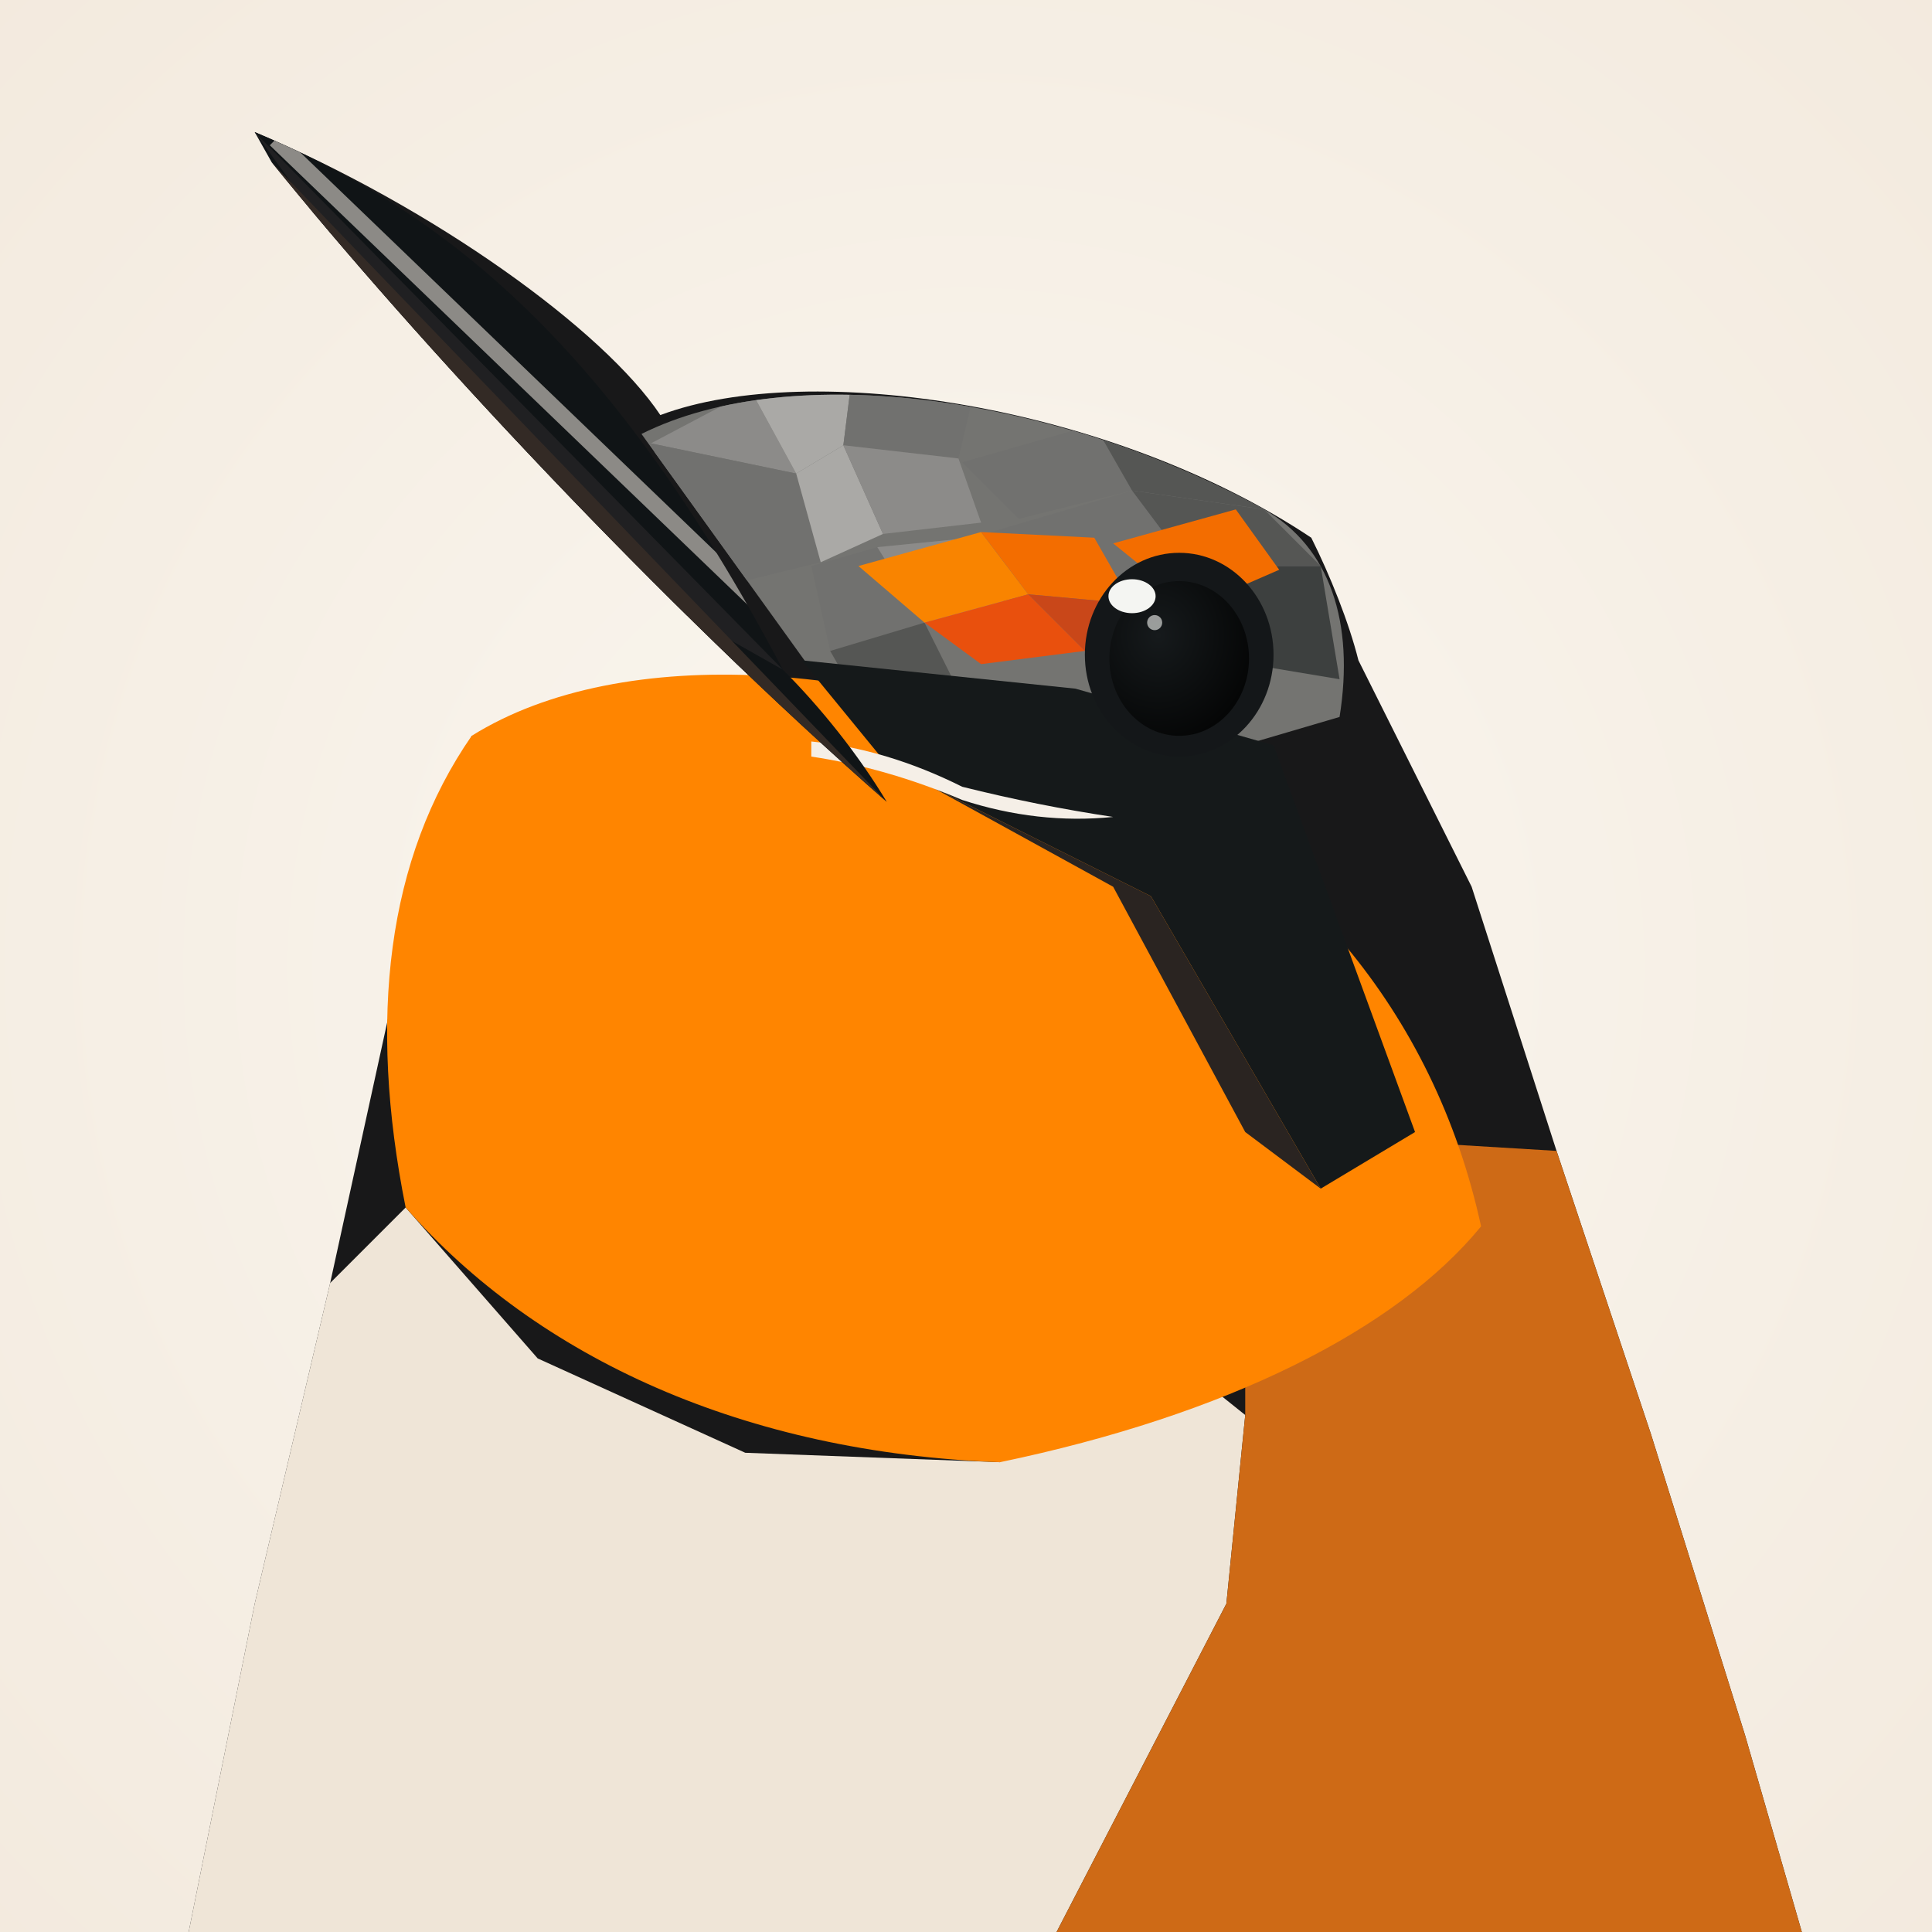
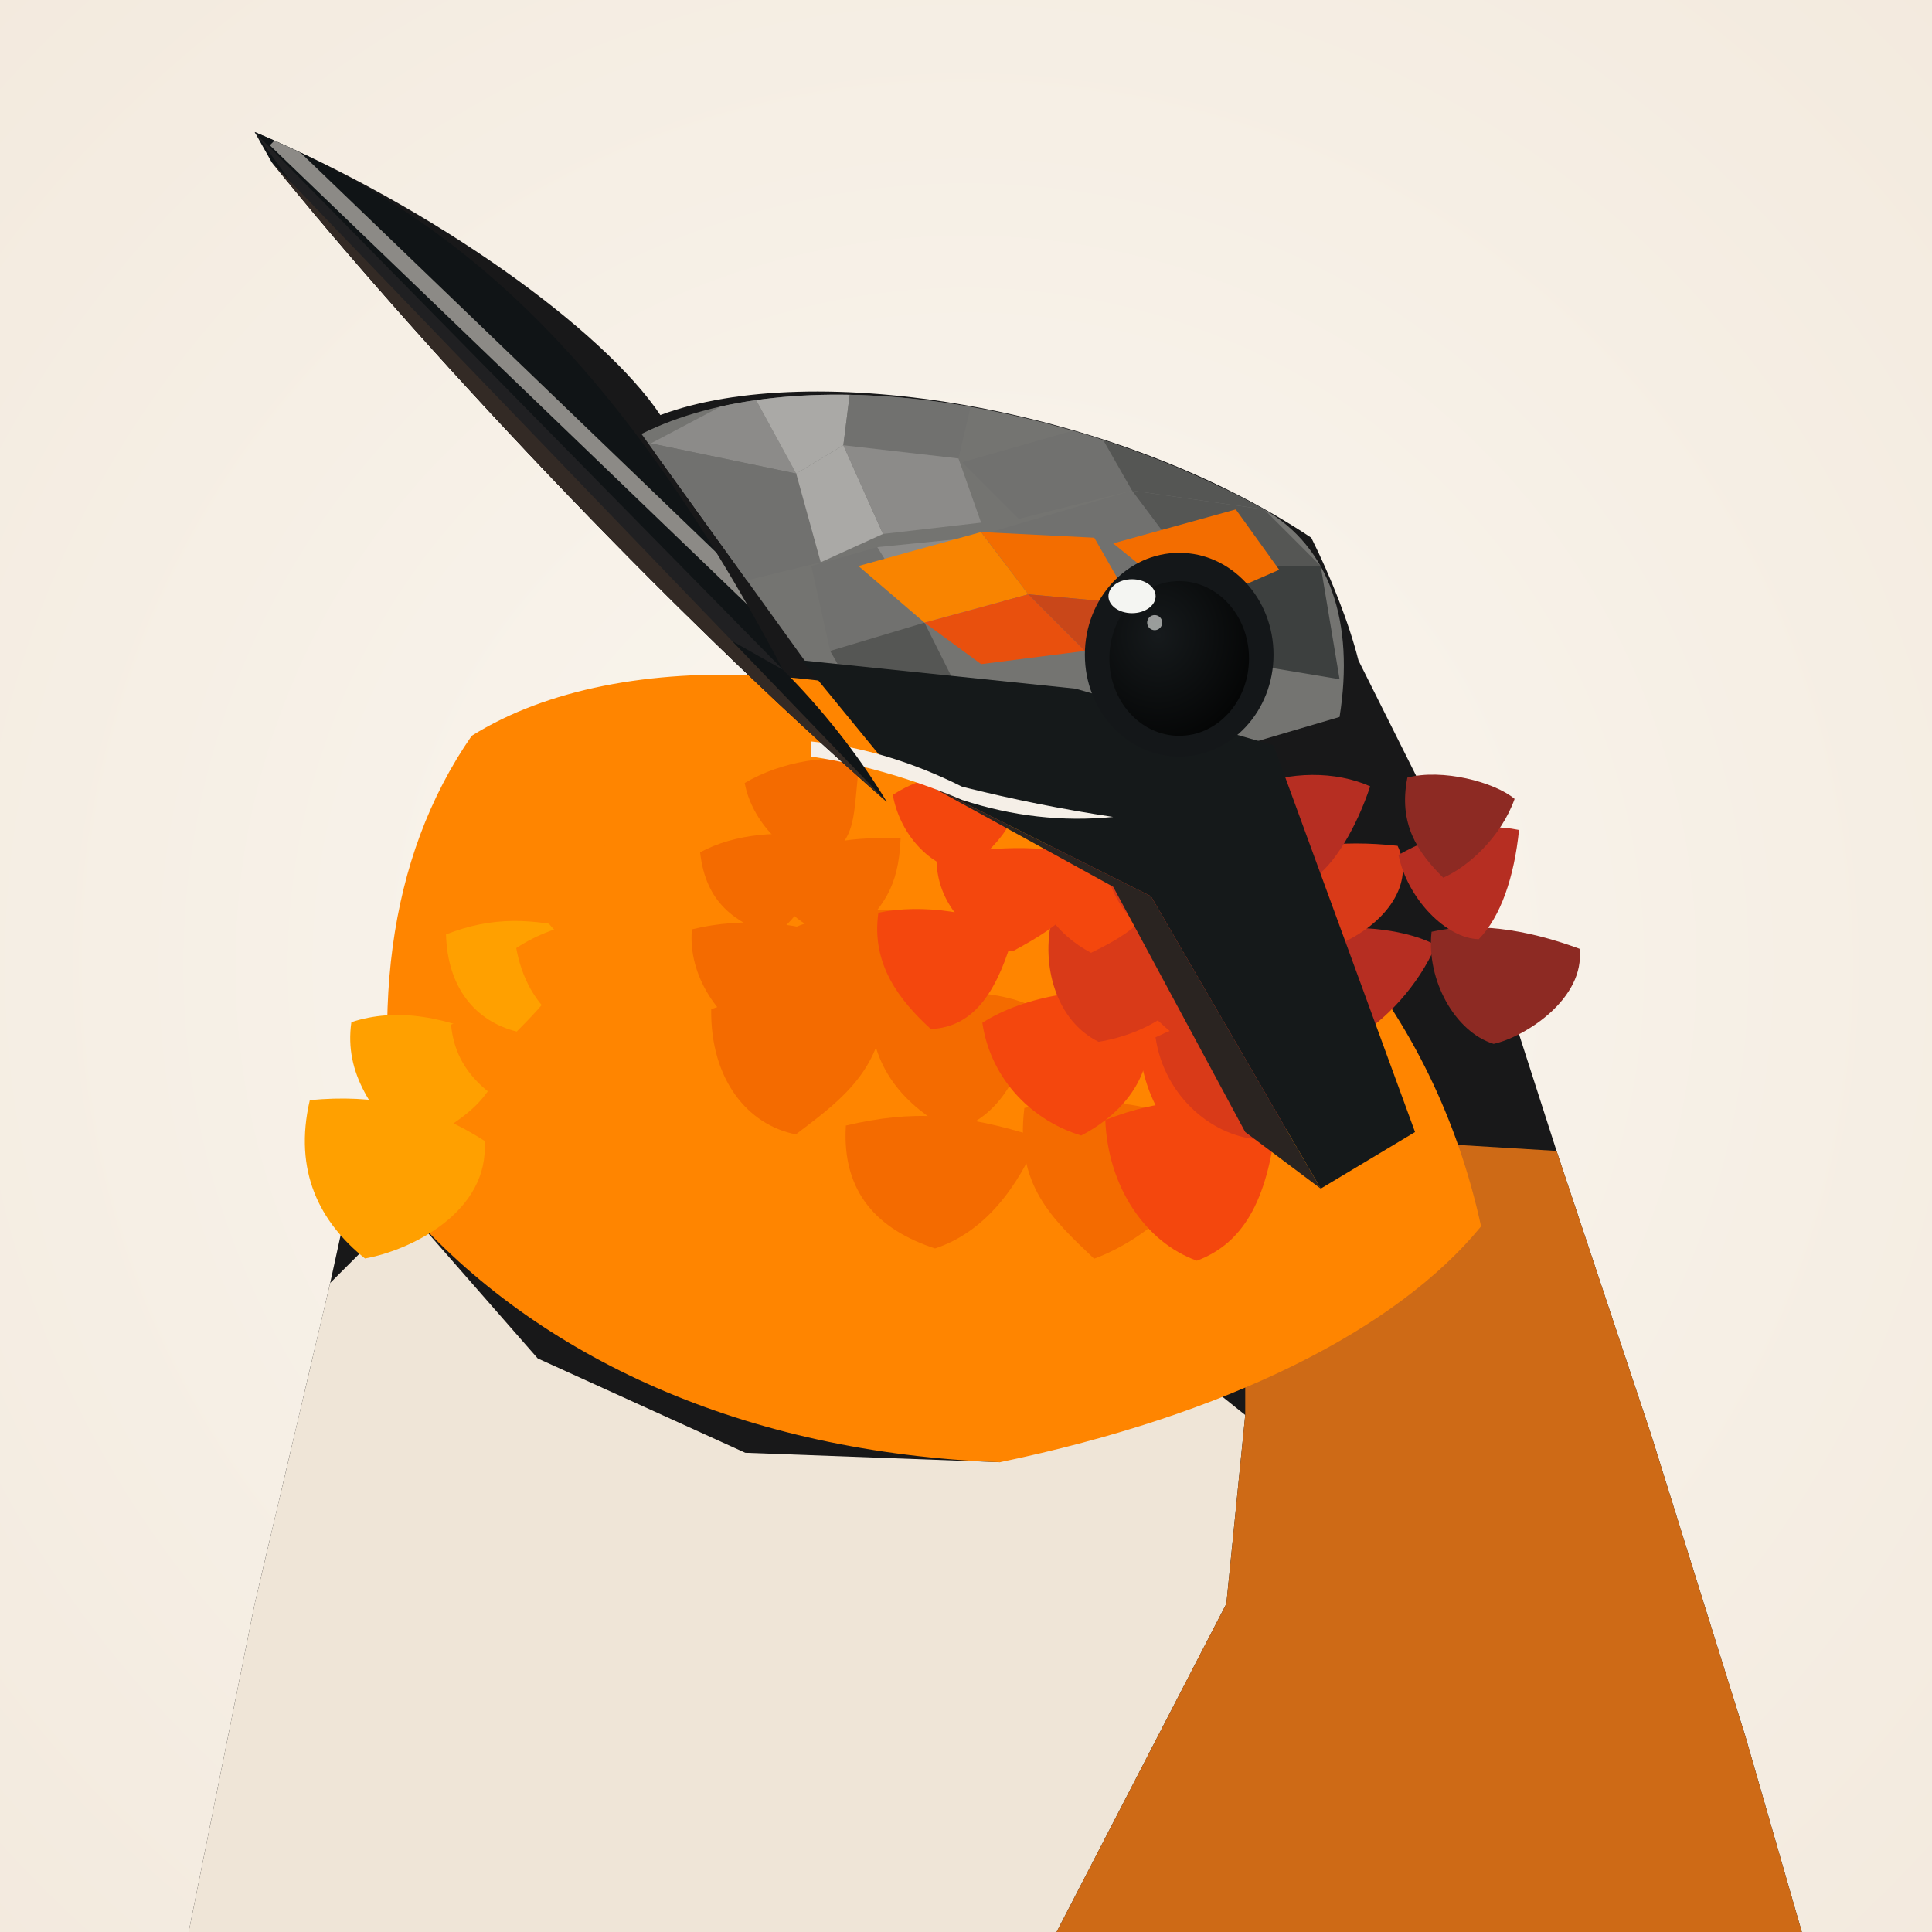
<svg xmlns="http://www.w3.org/2000/svg" viewBox="0 0 1024 1024" width="1024" height="1024">
  <defs>
    <radialGradient id="background-gradient" cx="50%" cy="50%" r="75%">
      <stop offset="0%" stop-color="#FBF7F0" />
      <stop offset="100%" stop-color="#F2E9DD" />
    </radialGradient>
    <radialGradient id="eye-iris-gradient" cx="35%" cy="35%" r="70%">
      <stop offset="0%" stop-color="#161A1C" />
      <stop offset="100%" stop-color="#050606" />
    </radialGradient>
    <clipPath id="beak-clip">
      <path d="M 135 70 C 230 110, 320 175, 415 355 C 435 375, 455 400, 470 425 C 350 320, 220 180, 144 86 Z" />
    </clipPath>
    <clipPath id="crown-clip">
      <path d="M 340 230 C 420 190, 560 210, 670 270 C 705 290, 718 330, 710 380 L 625 405 L 430 355 Z" />
    </clipPath>
    <clipPath id="preview-rounded-square">
      <rect x="0" y="0" width="1024" height="1024" rx="220" ry="220" />
    </clipPath>
  </defs>
  <g id="icon">
    <rect id="background" x="0" y="0" width="1024" height="1024" fill="url(#background-gradient)" />
    <g id="bird">
      <path id="bird-silhouette" d="M 135 70 C 230 110, 320 175, 350 220 C 430 190, 590 215, 695 285 C 705 305, 715 330, 720 350 L 780 470 L 825 610 L 875 760 L 925 920 L 955 1024 L 100 1024 L 135 850 L 175 680 L 210 520 L 250 390 C 320 380, 410 405, 470 425 C 350 320, 220 180, 135 70 Z" fill="#181819" />
      <polygon id="chest-base" points="610 710 530 775 395 770 285 720 215 640 175 680 135 850 100 1024 560 1024 650 850 660 750" fill="#EFE5D7" />
      <polygon id="side-body-base" points="660 600 825 610 875 760 925 920 955 1024 560 1024 650 850 660 750" fill="#CE6A16" />
      <path id="gorget-base" d="M 250 390 C 330 340, 470 350, 585 405 C 685 450, 760 535, 785 650 C 740 705, 650 750, 530 775 C 395 770, 285 720, 215 640 C 195 540, 205 455, 250 390 Z" fill="#FF8500" />
+       <g id="gorget-feathers">
+         <g id="gorget-bottom-row">
+           <path id="gorget-bottom-row-01" d="M 164.21 583.09 C 198.17 579.87, 227.2 585.6, 256.81 604.7 C 259.64 642.29, 217.62 662.76, 193.45 667.01 C 169.47 647.77, 155.42 620.78, 164.21 583.09 Z" fill="#FFA000" />
+           <path id="gorget-bottom-row-02" d="M 276.89 584.79 C 313.46 577.96, 345.95 581.3, 380.95 598.59 C 391.08 638.83, 346.14 662.65, 319.36 663.79 C 291.81 645.16, 271.47 625.66, 276.89 584.79 Z" fill="#FF8500" />
+           <path id="gorget-bottom-row-03" d="M 359.96 584.02 C 385.87 577.5, 419.08 580.7, 447.14 594.04 C 441.81 630.35, 422.84 648.89, 396.26 652.53 C 373.76 645.35, 356.1 617.64, 359.96 584.02 Z" fill="#FF8500" />
+           <path id="gorget-bottom-row-04" d="M 448.33 596.56 C 483.67 588.28, 509.51 589.89, 550.5 602.87 C 539.63 628.86, 522.1 653.02, 495.58 661.7 C 464.96 651.68, 446.15 631.82, 448.33 596.56 Z" fill="#F46B00" />
+           <path id="gorget-bottom-row-05" d="M 542.93 587.26 C 575.61 580.14, 614.77 584.06, 634.81 598.37 C 641.07 636.47, 597.03 661.12, 579.89 667.13 C 557.16 645.52, 538.0 628.03, 542.93 587.26 Z" fill="#F46B00" />
+           <path id="gorget-bottom-row-06" d="M 585.83 593.62 C 616.35 581.59, 644.15 580.44, 676.87 590.04 C 672.79 634.13, 660.1 658.55, 634.35 668.2 C 606.99 658.33, 587.22 629.0, 585.83 593.62 Z" fill="#F4470D" />
+         </g>
+         <g id="gorget-row-4">
+           <path id="gorget-row-4-01" d="M 186.23 541.77 C 210.05 533.93, 236.59 538.37, 267.23 553.22 C 263.89 588.47, 236.75 595.1, 217.74 611.14 C 197.9 589.18, 182.31 569.51, 186.23 541.77 Z" fill="#FFA000" />
+           <path id="gorget-row-4-02" d="M 239.06 543.05 C 266.27 532.43, 299.13 529.2, 322.74 535.38 C 325.73 561.18, 307.5 587.15, 286.05 595.35 C 262.12 582.92, 241.59 570.59, 239.06 543.05 Z" fill="#FF8500" />
+           <path id="gorget-row-4-03" d="M 338.88 535.44 C 369.43 525.47, 393.54 526.49, 428.95 536.82 C 417.16 568.31, 415.46 584.4, 382.99 595.92 C 355.68 586.77, 338.43 564.69, 338.88 535.44 Z" fill="#FF8500" />
+           <path id="gorget-row-4-04" d="M 376.95 534.91 C 402.91 525.23, 435.66 526.07, 468.47 536.12 C 466.2 569.57, 441.29 586.25, 421.84 601.24 C 396.45 596.32, 376.45 572.31, 376.95 534.91 Z" fill="#F46B00" />
+           <path id="gorget-row-4-05" d="M 461.24 534.15 C 488.0 523.94, 525.53 522.49, 548.88 534.15 C 542.95 568.21, 530.39 592.11, 505.06 599.6 C 483.13 588.21, 461.24 568.99, 461.24 534.15 Z" fill="#F46B00" />
+           <path id="gorget-row-4-06" d="M 520.65 542.11 C 542.73 527.71, 581.59 520.95, 605.63 529.34 C 617.56 565.86, 596.34 589.75, 573.07 601.84 C 548.51 594.47, 525.37 573.51, 520.65 542.11 Z" fill="#F4470D" />
+           <path id="gorget-row-4-07" d="M 603.93 537.78 C 629.77 530.01, 659.01 533.78, 685.34 546.04 C 673.6 579.45, 666.91 596.41, 637.76 609.7 C 615.46 603.19, 600.69 569.78, 603.93 537.78 Z" fill="#F4470D" />
+           <path id="gorget-row-4-08" d="M 612.45 549.79 C 642.28 535.39, 677.67 530.0, 707.57 535.8 C 698.37 568.2, 703.02 593.96, 669.01 604.01 C 644.02 603.41, 617.17 581.95, 612.45 549.79 Z" fill="#D93A18" />
+         </g>
+         <g id="gorget-row-3">
+           <path id="gorget-row-3-01" d="M 236.39 495.26 C 261.05 485.61, 282.08 486.55, 308.41 493.25 C 299.0 521.02, 289.15 531.31, 273.87 546.75 C 251.76 541.17, 237.18 523.37, 236.39 495.26 Z" fill="#FFA000" />
+           <path id="gorget-row-3-02" d="M 273.62 502.51 C 295.95 487.72, 323.85 484.66, 351.92 488.05 C 365.99 519.05, 336.86 543.1, 323.63 554.1 C 296.9 547.41, 278.9 531.1, 273.62 502.51 Z" fill="#FF8500" />
+           <path id="gorget-row-3-03" d="M 366.73 492.57 C 393.76 485.88, 426.71 488.28, 450.47 500.3 C 439.77 528.51, 429.04 540.92, 403.4 552.7 C 380.29 541.1, 364.51 516.57, 366.73 492.57 Z" fill="#F46B00" />
+           <path id="gorget-row-3-04" d="M 419.84 492.13 C 443.56 482.08, 469.02 479.1, 502.71 486.44 C 507.24 517.47, 482.68 539.32, 465.16 545.9 C 441.68 539.65, 421.93 522.65, 419.84 492.13 Z" fill="#F46B00" />
+           <path id="gorget-row-3-05" d="M 465.56 483.78 C 488.79 478.79, 520.07 483.6, 537.47 494.18 C 529.28 523.47, 517.34 544.42, 493.35 545.4 C 476.65 530.18, 461.64 510.87, 465.56 483.78 Z" fill="#F4470D" />
+           <path id="gorget-row-3-06" d="M 557.56 486.95 C 584.47 483.33, 615.21 491.94, 633.89 505.26 C 638.06 532.4, 606.04 548.44, 582.28 552.17 C 559.57 540.97, 551.69 511.45, 557.56 486.95 Z" fill="#D93A18" />
+           <path id="gorget-row-3-07" d="M 595.78 495.03 C 620.5 485.41, 655.46 488.34, 672.39 498.22 C 681.91 527.28, 646.59 550.36, 631.61 556.19 C 610.11 538.1, 594.4 528.17, 595.78 495.03 Z" fill="#D93A18" />
+           <path id="gorget-row-3-08" d="M 683.43 496.32 C 707.02 488.87, 741.78 490.65, 761.11 500.94 C 751.54 522.8, 734.26 540.76, 719.24 549.45 C 699.49 536.75, 682.07 519.12, 683.43 496.32 Z" fill="#B62E22" />
+           <path id="gorget-row-3-09" d="M 758.77 493.85 C 781.26 488.84, 807.42 491.92, 837.19 502.87 C 840.29 529.18, 808.46 549.56, 791.66 553.27 C 771.24 547.0, 755.83 519.4, 758.77 493.85 Z" fill="#8D2A23" />
+         </g>
+         <g id="gorget-row-2">
+           <path id="gorget-row-2-01" d="M 278.17 453.84 C 299.91 445.16, 326.9 446.44, 352.79 455.01 C 360.03 481.02, 343.29 501.67, 314.62 508.93 C 293.61 496.39, 277.76 479.52, 278.17 453.84 Z" fill="#FF8500" />
+           <path id="gorget-row-2-02" d="M 371.07 451.73 C 389.47 441.83, 414.36 439.68, 437.13 444.29 C 434.86 469.36, 423.01 487.1, 409.53 496.21 C 389.71 488.61, 374.15 479.03, 371.07 451.73 Z" fill="#F46B00" />
+           <path id="gorget-row-2-03" d="M 406.15 459.98 C 424.36 448.61, 447.03 442.98, 477.35 444.37 C 476.23 471.03, 468.0 480.35, 451.58 497.03 C 430.48 496.41, 411.24 483.22, 406.15 459.98 Z" fill="#F46B00" />
+           <path id="gorget-row-2-04" d="M 496.36 455.79 C 519.62 447.52, 558.33 447.8, 574.8 454.34 C 578.59 477.87, 563.82 489.67, 536.49 504.33 C 511.93 496.09, 496.77 478.12, 496.36 455.79 Z" fill="#F4470D" />
+           <path id="gorget-row-2-05" d="M 548.15 451.83 C 571.81 445.52, 600.23 448.01, 618.27 458.78 C 617.32 486.03, 592.29 498.07, 578.28 505.01 C 559.9 495.29, 545.62 477.34, 548.15 451.83 Z" fill="#F4470D" />
+           <path id="gorget-row-2-06" d="M 586.15 445.98 C 614.32 443.52, 638.0 449.59, 663.81 461.03 C 668.02 484.03, 635.37 500.07, 616.11 499.27 C 596.42 490.76, 582.31 465.78, 586.15 445.98 Z" fill="#D93A18" />
+           <path id="gorget-row-2-07" d="M 663.61 459.4 C 682.83 448.18, 710.46 444.98, 740.75 448.31 C 750.15 467.83, 735.23 489.7, 708.94 500.86 C 687.98 497.98, 667.3 485.1, 663.61 459.4 Z" fill="#D93A18" />
+           <path id="gorget-row-2-08" d="M 741.21 453.13 C 762.06 441.39, 783.5 435.49, 805.12 439.9 C 802.55 464.98, 795.41 485.9, 783.78 497.79 C 766.63 497.44, 746.07 476.61, 741.21 453.13 Z" fill="#B62E22" />
+         </g>
+         <g id="gorget-top-row">
+           <path id="gorget-top-row-01" d="M 394.71 415.0 C 414.59 403.18, 441.36 399.58, 455.61 404.02 C 451.72 431.26, 455.67 446.85, 433.61 456.33 C 416.95 454.31, 398.37 435.3, 394.71 415.0 Z" fill="#F46B00" />
+           <path id="gorget-top-row-02" d="M 473.19 421.3 C 490.15 410.24, 509.71 407.82, 534.73 409.93 C 545.77 434.72, 526.9 447.49, 512.52 461.96 C 495.04 460.97, 477.41 444.13, 473.19 421.3 Z" fill="#F4470D" />
+           <path id="gorget-top-row-03" d="M 541.63 414.81 C 562.18 404.68, 592.0 400.79, 608.7 407.26 C 607.47 436.75, 601.63 447.04, 580.87 461.64 C 562.48 457.54, 544.75 442.5, 541.63 414.81 Z" fill="#D93A18" />
+           <path id="gorget-top-row-04" d="M 607.59 410.53 C 631.11 406.49, 656.59 408.38, 674.14 417.25 C 674.61 436.42, 650.72 446.92, 636.49 457.2 C 618.76 446.91, 605.6 430.24, 607.59 410.53 Z" fill="#D93A18" />
+           <path id="gorget-top-row-05" d="M 662.89 417.27 C 683.74 408.65, 707.82 408.6, 726.23 416.77 C 719.2 437.98, 707.04 459.3, 694.95 466.39 C 675.99 453.63, 663.09 442.35, 662.89 417.27 Z" fill="#B62E22" />
+           <path id="gorget-top-row-06" d="M 745.94 412.14 C 764.33 407.31, 791.94 414.36, 802.78 423.43 C 795.57 443.71, 778.12 459.46, 764.94 465.2 C 751.32 451.73, 741.07 436.63, 745.94 412.14 Z" fill="#8D2A23" />
+         </g>
+       </g>
      <g id="head">
        <path id="crown-base" d="M 340 230 C 420 190, 560 210, 670 270 C 705 290, 718 330, 710 380 L 625 405 L 430 355 Z" fill="#747471" />
        <g id="crown-facets" clip-path="url(#crown-clip)">
          <polygon id="crown-facet-01" points="345 235 398 207 422 251" fill="#8C8B89" />
          <polygon id="crown-facet-02" points="398 207 452 196 447 236 422 251" fill="#AAA9A6" />
          <polygon id="crown-facet-03" points="452 196 516 209 508 243 447 236" fill="#71716F" />
          <polygon id="crown-facet-04" points="345 235 422 251 435 298 378 312" fill="#71716F" />
          <polygon id="crown-facet-05" points="422 251 447 236 468 283 435 298" fill="#AAA9A6" />
          <polygon id="crown-facet-06" points="447 236 508 243 520 277 468 283" fill="#8C8B89" />
          <polygon id="crown-facet-07" points="510 245 580 225 600 260 540 275" fill="#71716F" />
          <polygon id="crown-facet-08" points="580 225 650 240 670 270 600 260" fill="#555654" />
          <polygon id="crown-facet-09" points="430 300 465 290 490 330 440 345" fill="#71716F" />
          <polygon id="crown-facet-10" points="465 290 515 285 535 325 490 330" fill="#8C8B89" />
          <polygon id="crown-facet-11" points="515 285 600 260 630 300 560 320" fill="#71716F" />
          <polygon id="crown-facet-12" points="630 300 700 300 710 360 650 350" fill="#3D403F" />
          <polygon id="crown-facet-13" points="440 345 490 330 510 370 460 380" fill="#555654" />
          <polygon id="crown-facet-14" points="600 260 670 270 700 300 630 300" fill="#555654" />
        </g>
        <g id="forehead">
          <polygon id="forehead-01" points="455 300 520 282 545 315 490 330" fill="#F98400" />
          <polygon id="forehead-02" points="520 282 580 285 600 320 545 315" fill="#F36D00" />
          <polygon id="forehead-03" points="490 330 545 315 575 345 520 352" fill="#E9500D" />
          <polygon id="forehead-04" points="545 315 600 320 625 350 575 345" fill="#C94719" />
          <polygon id="forehead-05" points="590 288 655 270 678 302 632 322" fill="#F36D00" />
        </g>
        <polygon id="eye-stripe" points="425 350 570 365 675 395 750 600 700 630 610 475 470 405" fill="#15191A" />
        <polygon id="eye-stripe-secondary" points="470 405 610 475 700 630 660 600 590 470 490 415" fill="#2A2421" />
        <path id="cheek-separator" d="M 430 393 Q 470 397, 510 417 Q 550 427, 590 433 Q 550 437, 510 424 Q 470 407, 430 401 Z" fill="#F5EFE7" />
        <g id="eye">
          <ellipse id="eye-outer" cx="625" cy="347" rx="50" ry="54" fill="#141719" />
          <ellipse id="eye-iris" cx="625" cy="349" rx="37" ry="41" fill="url(#eye-iris-gradient)" />
          <ellipse id="eye-highlight-primary" cx="600" cy="316" rx="12.5" ry="9" fill="#F4F5F2" />
          <ellipse id="eye-highlight-secondary" cx="612" cy="330" rx="4" ry="4" fill="#F4F5F2" opacity="0.6" />
        </g>
      </g>
      <g id="beak" clip-path="url(#beak-clip)">
        <path id="beak-main" d="M 135 70 C 230 110, 320 175, 415 355 C 435 375, 455 400, 470 425 C 350 320, 220 180, 144 86 Z" fill="#101416" />
        <polygon id="beak-face-upper" points="135 70 415 355 300 290 200 160" fill="#202022" />
        <polygon id="beak-face-lower" points="144 86 470 425 350 340 220 180" fill="#332A25" />
        <polygon id="beak-highlight" points="149 71 411 323 405 329 143 77" fill="#C6C2BA" opacity="0.68" />
      </g>
    </g>
  </g>
</svg>
